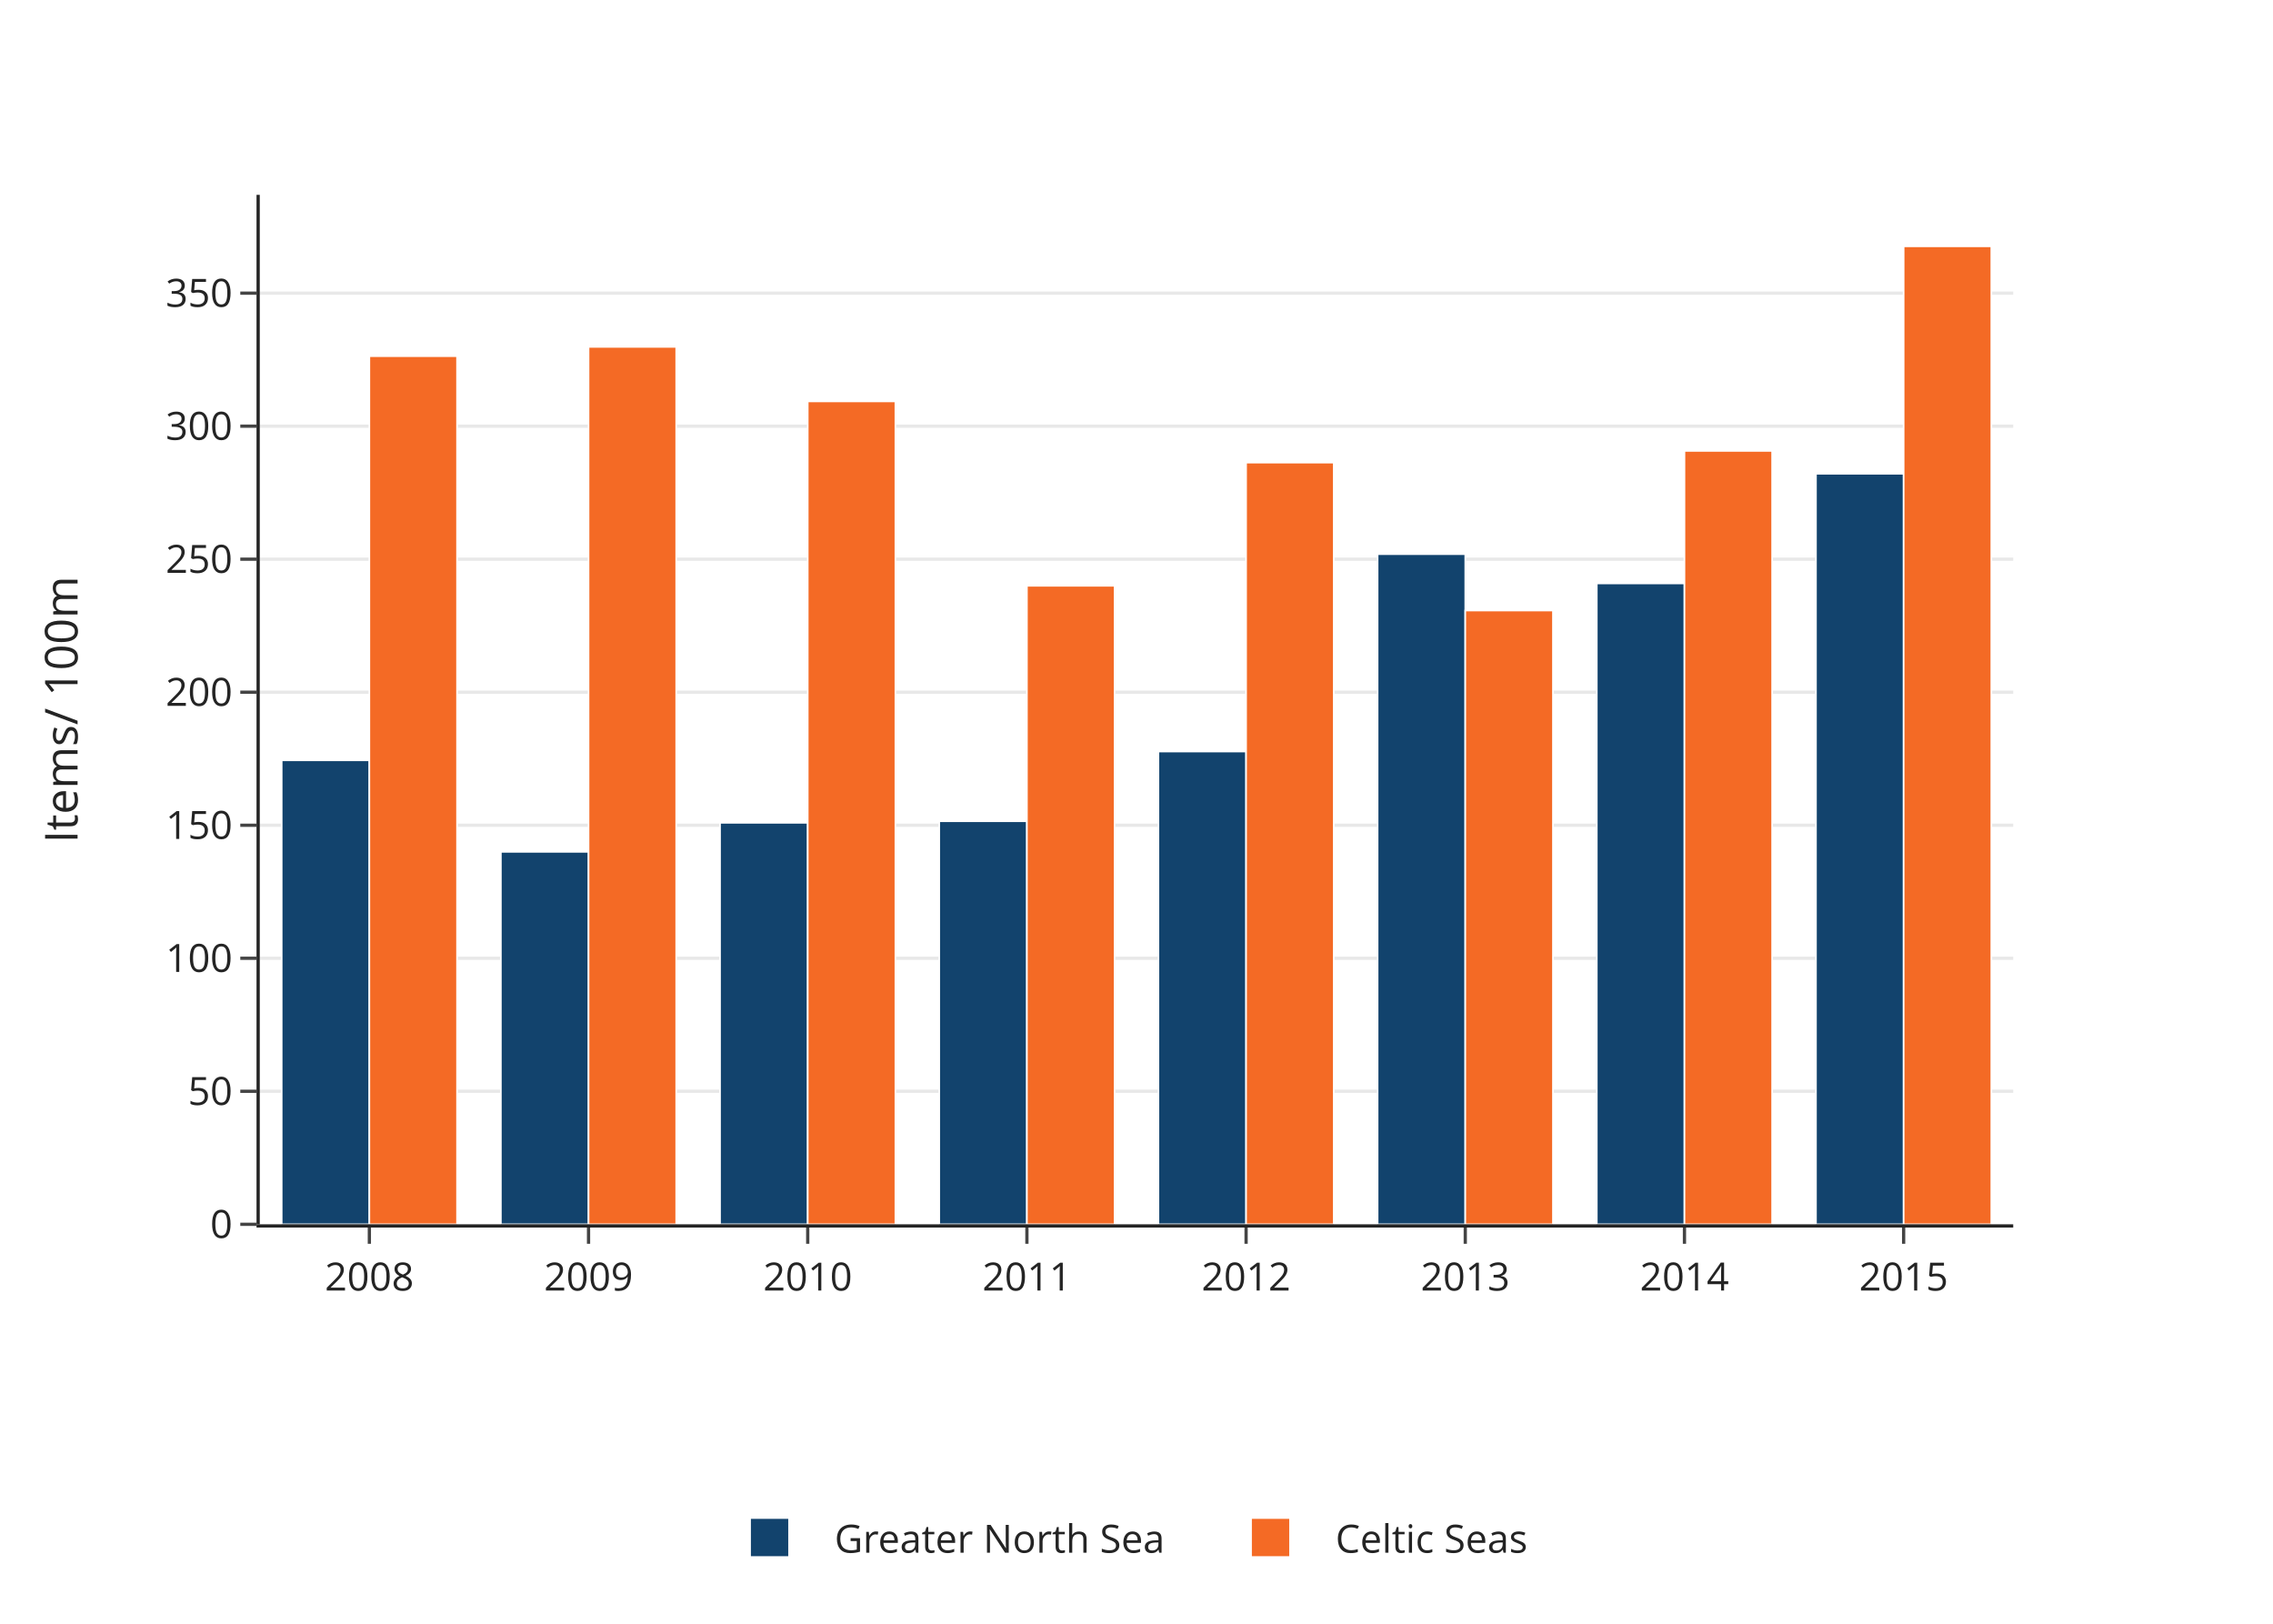
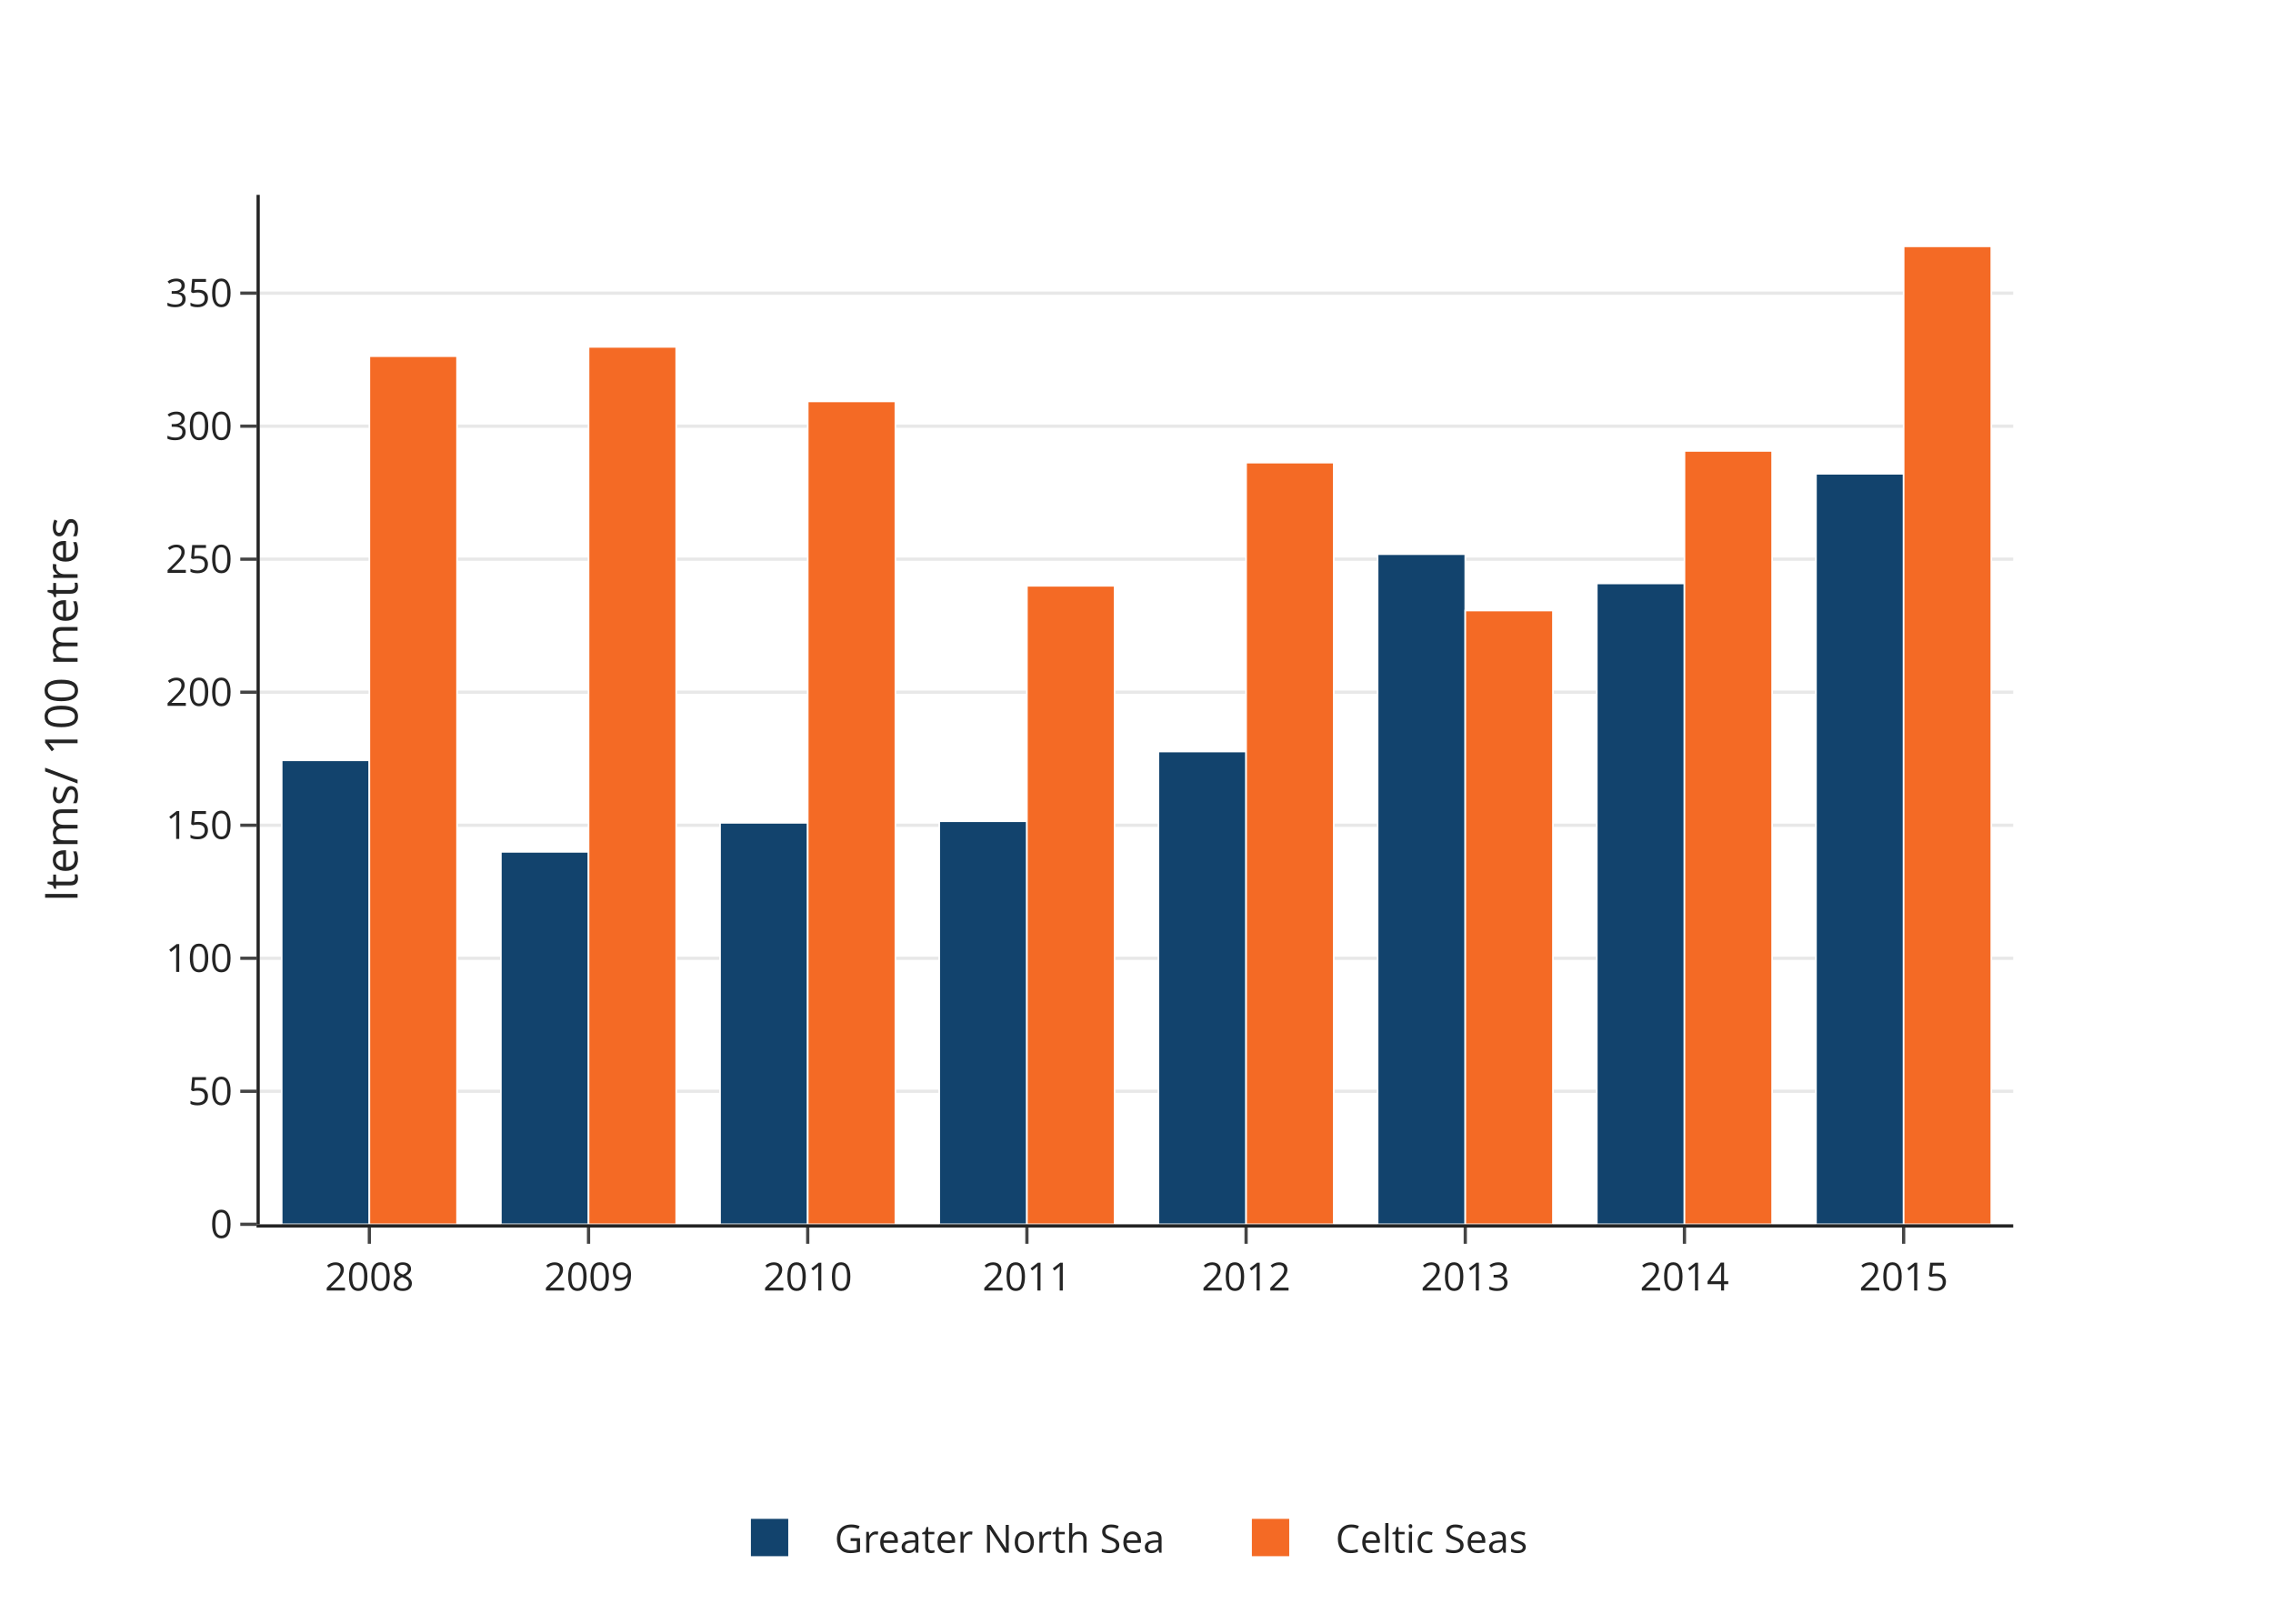
<svg xmlns="http://www.w3.org/2000/svg" class="main-svg" width="700" height="500" style="" viewBox="0 0 700 500">
  <rect x="0" y="0" width="700" height="500" style="fill: rgb(255, 255, 255); fill-opacity: 1;" />
-   <defs id="defs-08d45d">
+   <defs id="defs-c531f2">
    <g class="clips">
-       <clipPath id="clip08d45dxyplot" class="plotclip">
+       <clipPath id="clipc531f2xyplot" class="plotclip">
        <rect width="540" height="317" />
      </clipPath>
-       <clipPath class="axesclip" id="clip08d45dx">
+       <clipPath class="axesclip" id="clipc531f2x">
        <rect x="80" y="0" width="540" height="500" />
      </clipPath>
-       <clipPath class="axesclip" id="clip08d45dy">
+       <clipPath class="axesclip" id="clipc531f2y">
        <rect x="0" y="60" width="700" height="317" />
      </clipPath>
-       <clipPath class="axesclip" id="clip08d45dxy">
+       <clipPath class="axesclip" id="clipc531f2xy">
        <rect x="80" y="60" width="540" height="317" />
      </clipPath>
    </g>
    <g class="gradients" />
    <g class="patterns" />
  </defs>
  <g class="bglayer" />
  <g class="layer-below">
    <g class="imagelayer" />
    <g class="shapelayer" />
  </g>
  <g class="cartesianlayer">
    <g class="subplot xy">
      <g class="layer-subplot">
        <g class="shapelayer" />
        <g class="imagelayer" />
      </g>
      <g class="minor-gridlayer">
        <g class="x" />
        <g class="y" />
      </g>
      <g class="gridlayer">
        <g class="x" />
        <g class="y">
          <path class="ygrid crisp" transform="translate(0,336.04)" d="M80,0h540" style="stroke: rgb(232, 232, 232); stroke-opacity: 1; stroke-width: 1px;" />
          <path class="ygrid crisp" transform="translate(0,295.08)" d="M80,0h540" style="stroke: rgb(232, 232, 232); stroke-opacity: 1; stroke-width: 1px;" />
          <path class="ygrid crisp" transform="translate(0,254.12)" d="M80,0h540" style="stroke: rgb(232, 232, 232); stroke-opacity: 1; stroke-width: 1px;" />
          <path class="ygrid crisp" transform="translate(0,213.15)" d="M80,0h540" style="stroke: rgb(232, 232, 232); stroke-opacity: 1; stroke-width: 1px;" />
          <path class="ygrid crisp" transform="translate(0,172.19)" d="M80,0h540" style="stroke: rgb(232, 232, 232); stroke-opacity: 1; stroke-width: 1px;" />
          <path class="ygrid crisp" transform="translate(0,131.23)" d="M80,0h540" style="stroke: rgb(232, 232, 232); stroke-opacity: 1; stroke-width: 1px;" />
          <path class="ygrid crisp" transform="translate(0,90.27)" d="M80,0h540" style="stroke: rgb(232, 232, 232); stroke-opacity: 1; stroke-width: 1px;" />
        </g>
      </g>
      <g class="zerolinelayer" />
      <path class="xlines-below" />
      <path class="ylines-below" />
      <g class="overlines-below" />
      <g class="xaxislayer-below" />
      <g class="yaxislayer-below" />
      <g class="overaxes-below" />
-       <g class="plot" transform="translate(80,60)" clip-path="url(#clip08d45dxyplot)">
+       <g class="plot" transform="translate(80,60)" clip-path="url(#clipc531f2xyplot)">
        <g class="barlayer mlayer">
          <g class="trace bars" style="opacity: 1;">
            <g class="points">
              <g class="point">
                <path d="M6.75,317V174.13H33.75V317Z" style="vector-effect: non-scaling-stroke; opacity: 1; stroke-width: 0.5px; fill: rgb(18, 67, 109); fill-opacity: 1; stroke: rgb(255, 255, 255); stroke-opacity: 1;" />
              </g>
              <g class="point">
                <path d="M74.25,317V202.31H101.25V317Z" style="vector-effect: non-scaling-stroke; opacity: 1; stroke-width: 0.5px; fill: rgb(18, 67, 109); fill-opacity: 1; stroke: rgb(255, 255, 255); stroke-opacity: 1;" />
              </g>
              <g class="point">
                <path d="M141.75,317V193.38H168.75V317Z" style="vector-effect: non-scaling-stroke; opacity: 1; stroke-width: 0.5px; fill: rgb(18, 67, 109); fill-opacity: 1; stroke: rgb(255, 255, 255); stroke-opacity: 1;" />
              </g>
              <g class="point">
                <path d="M209.25,317V192.89H236.25V317Z" style="vector-effect: non-scaling-stroke; opacity: 1; stroke-width: 0.5px; fill: rgb(18, 67, 109); fill-opacity: 1; stroke: rgb(255, 255, 255); stroke-opacity: 1;" />
              </g>
              <g class="point">
                <path d="M276.75,317V171.42H303.75V317Z" style="vector-effect: non-scaling-stroke; opacity: 1; stroke-width: 0.5px; fill: rgb(18, 67, 109); fill-opacity: 1; stroke: rgb(255, 255, 255); stroke-opacity: 1;" />
              </g>
              <g class="point">
                <path d="M344.25,317V110.64H371.25V317Z" style="vector-effect: non-scaling-stroke; opacity: 1; stroke-width: 0.5px; fill: rgb(18, 67, 109); fill-opacity: 1; stroke: rgb(255, 255, 255); stroke-opacity: 1;" />
              </g>
              <g class="point">
                <path d="M411.75,317V119.65H438.75V317Z" style="vector-effect: non-scaling-stroke; opacity: 1; stroke-width: 0.5px; fill: rgb(18, 67, 109); fill-opacity: 1; stroke: rgb(255, 255, 255); stroke-opacity: 1;" />
              </g>
              <g class="point">
                <path d="M479.25,317V85.89H506.25V317Z" style="vector-effect: non-scaling-stroke; opacity: 1; stroke-width: 0.5px; fill: rgb(18, 67, 109); fill-opacity: 1; stroke: rgb(255, 255, 255); stroke-opacity: 1;" />
              </g>
            </g>
          </g>
          <g class="trace bars" style="opacity: 1;">
            <g class="points">
              <g class="point">
                <path d="M33.75,317V49.68H60.75V317Z" style="vector-effect: non-scaling-stroke; opacity: 1; stroke-width: 0.5px; fill: rgb(244, 106, 37); fill-opacity: 1; stroke: rgb(255, 255, 255); stroke-opacity: 1;" />
              </g>
              <g class="point">
                <path d="M101.25,317V46.82H128.25V317Z" style="vector-effect: non-scaling-stroke; opacity: 1; stroke-width: 0.5px; fill: rgb(244, 106, 37); fill-opacity: 1; stroke: rgb(255, 255, 255); stroke-opacity: 1;" />
              </g>
              <g class="point">
                <path d="M168.75,317V63.61H195.75V317Z" style="vector-effect: non-scaling-stroke; opacity: 1; stroke-width: 0.5px; fill: rgb(244, 106, 37); fill-opacity: 1; stroke: rgb(255, 255, 255); stroke-opacity: 1;" />
              </g>
              <g class="point">
                <path d="M236.25,317V120.38H263.25V317Z" style="vector-effect: non-scaling-stroke; opacity: 1; stroke-width: 0.5px; fill: rgb(244, 106, 37); fill-opacity: 1; stroke: rgb(255, 255, 255); stroke-opacity: 1;" />
              </g>
              <g class="point">
                <path d="M303.75,317V82.45H330.75V317Z" style="vector-effect: non-scaling-stroke; opacity: 1; stroke-width: 0.5px; fill: rgb(244, 106, 37); fill-opacity: 1; stroke: rgb(255, 255, 255); stroke-opacity: 1;" />
              </g>
              <g class="point">
                <path d="M371.25,317V128H398.25V317Z" style="vector-effect: non-scaling-stroke; opacity: 1; stroke-width: 0.5px; fill: rgb(244, 106, 37); fill-opacity: 1; stroke: rgb(255, 255, 255); stroke-opacity: 1;" />
              </g>
              <g class="point">
                <path d="M438.75,317V78.85H465.75V317Z" style="vector-effect: non-scaling-stroke; opacity: 1; stroke-width: 0.5px; fill: rgb(244, 106, 37); fill-opacity: 1; stroke: rgb(255, 255, 255); stroke-opacity: 1;" />
              </g>
              <g class="point">
                <path d="M506.25,317V15.85H533.25V317Z" style="vector-effect: non-scaling-stroke; opacity: 1; stroke-width: 0.5px; fill: rgb(244, 106, 37); fill-opacity: 1; stroke: rgb(255, 255, 255); stroke-opacity: 1;" />
              </g>
            </g>
          </g>
        </g>
      </g>
      <g class="overplot" />
      <path class="xlines-above crisp" d="M79,377.5H620" style="fill: none; stroke-width: 1px; stroke: rgb(36, 36, 36); stroke-opacity: 1;" />
      <path class="ylines-above crisp" d="M79.5,60V377" style="fill: none; stroke-width: 1px; stroke: rgb(36, 36, 36); stroke-opacity: 1;" />
      <g class="overlines-above" />
      <g class="xaxislayer-above">
        <path class="xtick ticks crisp" d="M0,378v5" transform="translate(113.75,0)" style="stroke: rgb(68, 68, 68); stroke-opacity: 1; stroke-width: 1px;" />
        <path class="xtick ticks crisp" d="M0,378v5" transform="translate(181.25,0)" style="stroke: rgb(68, 68, 68); stroke-opacity: 1; stroke-width: 1px;" />
        <path class="xtick ticks crisp" d="M0,378v5" transform="translate(248.75,0)" style="stroke: rgb(68, 68, 68); stroke-opacity: 1; stroke-width: 1px;" />
        <path class="xtick ticks crisp" d="M0,378v5" transform="translate(316.25,0)" style="stroke: rgb(68, 68, 68); stroke-opacity: 1; stroke-width: 1px;" />
        <path class="xtick ticks crisp" d="M0,378v5" transform="translate(383.75,0)" style="stroke: rgb(68, 68, 68); stroke-opacity: 1; stroke-width: 1px;" />
        <path class="xtick ticks crisp" d="M0,378v5" transform="translate(451.25,0)" style="stroke: rgb(68, 68, 68); stroke-opacity: 1; stroke-width: 1px;" />
        <path class="xtick ticks crisp" d="M0,378v5" transform="translate(518.75,0)" style="stroke: rgb(68, 68, 68); stroke-opacity: 1; stroke-width: 1px;" />
        <path class="xtick ticks crisp" d="M0,378v5" transform="translate(586.25,0)" style="stroke: rgb(68, 68, 68); stroke-opacity: 1; stroke-width: 1px;" />
        <g class="xtick">
          <text text-anchor="middle" x="0" y="397.4" transform="translate(113.75,0)" style="font-family: 'Open Sans', verdana, arial, sans-serif; font-size: 12px; fill: rgb(36, 36, 36); fill-opacity: 1; white-space: pre; opacity: 1;">2008</text>
        </g>
        <g class="xtick">
          <text text-anchor="middle" x="0" y="397.4" style="font-family: 'Open Sans', verdana, arial, sans-serif; font-size: 12px; fill: rgb(36, 36, 36); fill-opacity: 1; white-space: pre; opacity: 1;" transform="translate(181.25,0)">2009</text>
        </g>
        <g class="xtick">
          <text text-anchor="middle" x="0" y="397.4" style="font-family: 'Open Sans', verdana, arial, sans-serif; font-size: 12px; fill: rgb(36, 36, 36); fill-opacity: 1; white-space: pre; opacity: 1;" transform="translate(248.75,0)">2010</text>
        </g>
        <g class="xtick">
          <text text-anchor="middle" x="0" y="397.4" style="font-family: 'Open Sans', verdana, arial, sans-serif; font-size: 12px; fill: rgb(36, 36, 36); fill-opacity: 1; white-space: pre; opacity: 1;" transform="translate(316.25,0)">2011</text>
        </g>
        <g class="xtick">
          <text text-anchor="middle" x="0" y="397.4" style="font-family: 'Open Sans', verdana, arial, sans-serif; font-size: 12px; fill: rgb(36, 36, 36); fill-opacity: 1; white-space: pre; opacity: 1;" transform="translate(383.75,0)">2012</text>
        </g>
        <g class="xtick">
          <text text-anchor="middle" x="0" y="397.4" style="font-family: 'Open Sans', verdana, arial, sans-serif; font-size: 12px; fill: rgb(36, 36, 36); fill-opacity: 1; white-space: pre; opacity: 1;" transform="translate(451.25,0)">2013</text>
        </g>
        <g class="xtick">
          <text text-anchor="middle" x="0" y="397.4" style="font-family: 'Open Sans', verdana, arial, sans-serif; font-size: 12px; fill: rgb(36, 36, 36); fill-opacity: 1; white-space: pre; opacity: 1;" transform="translate(518.75,0)">2014</text>
        </g>
        <g class="xtick">
          <text text-anchor="middle" x="0" y="397.4" style="font-family: 'Open Sans', verdana, arial, sans-serif; font-size: 12px; fill: rgb(36, 36, 36); fill-opacity: 1; white-space: pre; opacity: 1;" transform="translate(586.25,0)">2015</text>
        </g>
      </g>
      <g class="yaxislayer-above">
        <path class="ytick ticks crisp" d="M79,0h-5" transform="translate(0,377)" style="stroke: rgb(68, 68, 68); stroke-opacity: 1; stroke-width: 1px;" />
        <path class="ytick ticks crisp" d="M79,0h-5" transform="translate(0,336.04)" style="stroke: rgb(68, 68, 68); stroke-opacity: 1; stroke-width: 1px;" />
        <path class="ytick ticks crisp" d="M79,0h-5" transform="translate(0,295.08)" style="stroke: rgb(68, 68, 68); stroke-opacity: 1; stroke-width: 1px;" />
        <path class="ytick ticks crisp" d="M79,0h-5" transform="translate(0,254.12)" style="stroke: rgb(68, 68, 68); stroke-opacity: 1; stroke-width: 1px;" />
        <path class="ytick ticks crisp" d="M79,0h-5" transform="translate(0,213.15)" style="stroke: rgb(68, 68, 68); stroke-opacity: 1; stroke-width: 1px;" />
        <path class="ytick ticks crisp" d="M79,0h-5" transform="translate(0,172.19)" style="stroke: rgb(68, 68, 68); stroke-opacity: 1; stroke-width: 1px;" />
        <path class="ytick ticks crisp" d="M79,0h-5" transform="translate(0,131.23)" style="stroke: rgb(68, 68, 68); stroke-opacity: 1; stroke-width: 1px;" />
        <path class="ytick ticks crisp" d="M79,0h-5" transform="translate(0,90.27)" style="stroke: rgb(68, 68, 68); stroke-opacity: 1; stroke-width: 1px;" />
        <g class="ytick">
          <text text-anchor="end" x="71.6" y="4.2" transform="translate(0,377)" style="font-family: 'Open Sans', verdana, arial, sans-serif; font-size: 12px; fill: rgb(36, 36, 36); fill-opacity: 1; white-space: pre; opacity: 1;">0</text>
        </g>
        <g class="ytick">
          <text text-anchor="end" x="71.6" y="4.2" style="font-family: 'Open Sans', verdana, arial, sans-serif; font-size: 12px; fill: rgb(36, 36, 36); fill-opacity: 1; white-space: pre; opacity: 1;" transform="translate(0,336.04)">50</text>
        </g>
        <g class="ytick">
          <text text-anchor="end" x="71.6" y="4.2" style="font-family: 'Open Sans', verdana, arial, sans-serif; font-size: 12px; fill: rgb(36, 36, 36); fill-opacity: 1; white-space: pre; opacity: 1;" transform="translate(0,295.08)">100</text>
        </g>
        <g class="ytick">
          <text text-anchor="end" x="71.6" y="4.2" style="font-family: 'Open Sans', verdana, arial, sans-serif; font-size: 12px; fill: rgb(36, 36, 36); fill-opacity: 1; white-space: pre; opacity: 1;" transform="translate(0,254.12)">150</text>
        </g>
        <g class="ytick">
          <text text-anchor="end" x="71.6" y="4.2" style="font-family: 'Open Sans', verdana, arial, sans-serif; font-size: 12px; fill: rgb(36, 36, 36); fill-opacity: 1; white-space: pre; opacity: 1;" transform="translate(0,213.15)">200</text>
        </g>
        <g class="ytick">
          <text text-anchor="end" x="71.6" y="4.2" style="font-family: 'Open Sans', verdana, arial, sans-serif; font-size: 12px; fill: rgb(36, 36, 36); fill-opacity: 1; white-space: pre; opacity: 1;" transform="translate(0,172.19)">250</text>
        </g>
        <g class="ytick">
          <text text-anchor="end" x="71.6" y="4.2" style="font-family: 'Open Sans', verdana, arial, sans-serif; font-size: 12px; fill: rgb(36, 36, 36); fill-opacity: 1; white-space: pre; opacity: 1;" transform="translate(0,131.23)">300</text>
        </g>
        <g class="ytick">
          <text text-anchor="end" x="71.6" y="4.2" style="font-family: 'Open Sans', verdana, arial, sans-serif; font-size: 12px; fill: rgb(36, 36, 36); fill-opacity: 1; white-space: pre; opacity: 1;" transform="translate(0,90.27)">350</text>
        </g>
      </g>
      <g class="overaxes-above" />
    </g>
  </g>
  <g class="polarlayer" />
  <g class="smithlayer" />
  <g class="ternarylayer" />
  <g class="geolayer" />
  <g class="funnelarealayer" />
  <g class="pielayer" />
  <g class="iciclelayer" />
  <g class="treemaplayer" />
  <g class="sunburstlayer" />
  <g class="glimages" />
-   <defs id="topdefs-08d45d">
+   <defs id="topdefs-c531f2">
    <g class="clips" />
-     <clipPath id="legend08d45d">
+     <clipPath id="legendc531f2">
      <rect width="266" height="29" x="0" y="0" />
    </clipPath>
  </defs>
  <g class="layer-above">
    <g class="imagelayer" />
    <g class="shapelayer" />
  </g>
  <g class="infolayer">
    <g class="legend" pointer-events="all" transform="translate(217,458.95)">
      <rect class="bg" shape-rendering="crispEdges" style="stroke: rgb(68, 68, 68); stroke-opacity: 1; fill: rgb(255, 255, 255); fill-opacity: 1; stroke-width: 0px;" width="266" height="29" x="0" y="0" />
-       <g class="scrollbox" transform="" clip-path="url(#legend08d45d)">
+       <g class="scrollbox" transform="" clip-path="url(#legendc531f2)">
        <g class="groups" transform="">
          <g class="traces" transform="translate(0,14.5)" style="opacity: 1;">
            <text class="legendtext" text-anchor="start" x="40" y="4.68" style="font-family: 'Open Sans', verdana, arial, sans-serif; font-size: 12px; fill: rgb(36, 36, 36); fill-opacity: 1; white-space: pre;">Greater North Sea</text>
            <g class="layers" style="opacity: 1;">
              <g class="legendfill" />
              <g class="legendlines" />
              <g class="legendsymbols">
                <g class="legendpoints">
                  <path class="legendundefined" d="M6,6H-6V-6H6Z" transform="translate(20,0)" style="stroke-width: 0.5px; fill: rgb(18, 67, 109); fill-opacity: 1; stroke: rgb(255, 255, 255); stroke-opacity: 1;" />
                </g>
              </g>
            </g>
            <rect class="legendtoggle" x="0" y="-9.5" width="151.781" height="19" style="fill: rgb(0, 0, 0); fill-opacity: 0;" />
          </g>
        </g>
        <g class="groups" transform="translate(154.2812,0)">
          <g class="traces" transform="translate(0,14.5)" style="opacity: 1;">
            <text class="legendtext" text-anchor="start" x="40" y="4.68" style="font-family: 'Open Sans', verdana, arial, sans-serif; font-size: 12px; fill: rgb(36, 36, 36); fill-opacity: 1; white-space: pre;">Celtic Seas</text>
            <g class="layers" style="opacity: 1;">
              <g class="legendfill" />
              <g class="legendlines" />
              <g class="legendsymbols">
                <g class="legendpoints">
                  <path class="legendundefined" d="M6,6H-6V-6H6Z" transform="translate(20,0)" style="stroke-width: 0.5px; fill: rgb(244, 106, 37); fill-opacity: 1; stroke: rgb(255, 255, 255); stroke-opacity: 1;" />
                </g>
              </g>
            </g>
            <rect class="legendtoggle" x="0" y="-9.5" width="108.656" height="19" style="fill: rgb(0, 0, 0); fill-opacity: 0;" />
          </g>
        </g>
      </g>
      <rect class="scrollbar" rx="20" ry="3" width="0" height="0" style="fill: rgb(128, 139, 164); fill-opacity: 1;" x="0" y="0" />
    </g>
    <g class="g-gtitle" />
    <g class="g-xtitle" />
    <g class="g-ytitle">
-       <text class="ytitle" transform="rotate(-90,23.8875,218.5)" x="23.888" y="218.5" text-anchor="middle" style="font-family: 'Open Sans', verdana, arial, sans-serif; font-size: 14px; fill: rgb(36, 36, 36); opacity: 1; font-weight: normal; white-space: pre;">Items/ 100m</text>
+       <text class="ytitle" transform="rotate(-90,23.8875,218.5)" x="23.888" y="218.5" text-anchor="middle" style="font-family: 'Open Sans', verdana, arial, sans-serif; font-size: 14px; fill: rgb(36, 36, 36); opacity: 1; font-weight: normal; white-space: pre;">Items/ 100 metres</text>
    </g>
  </g>
</svg>
